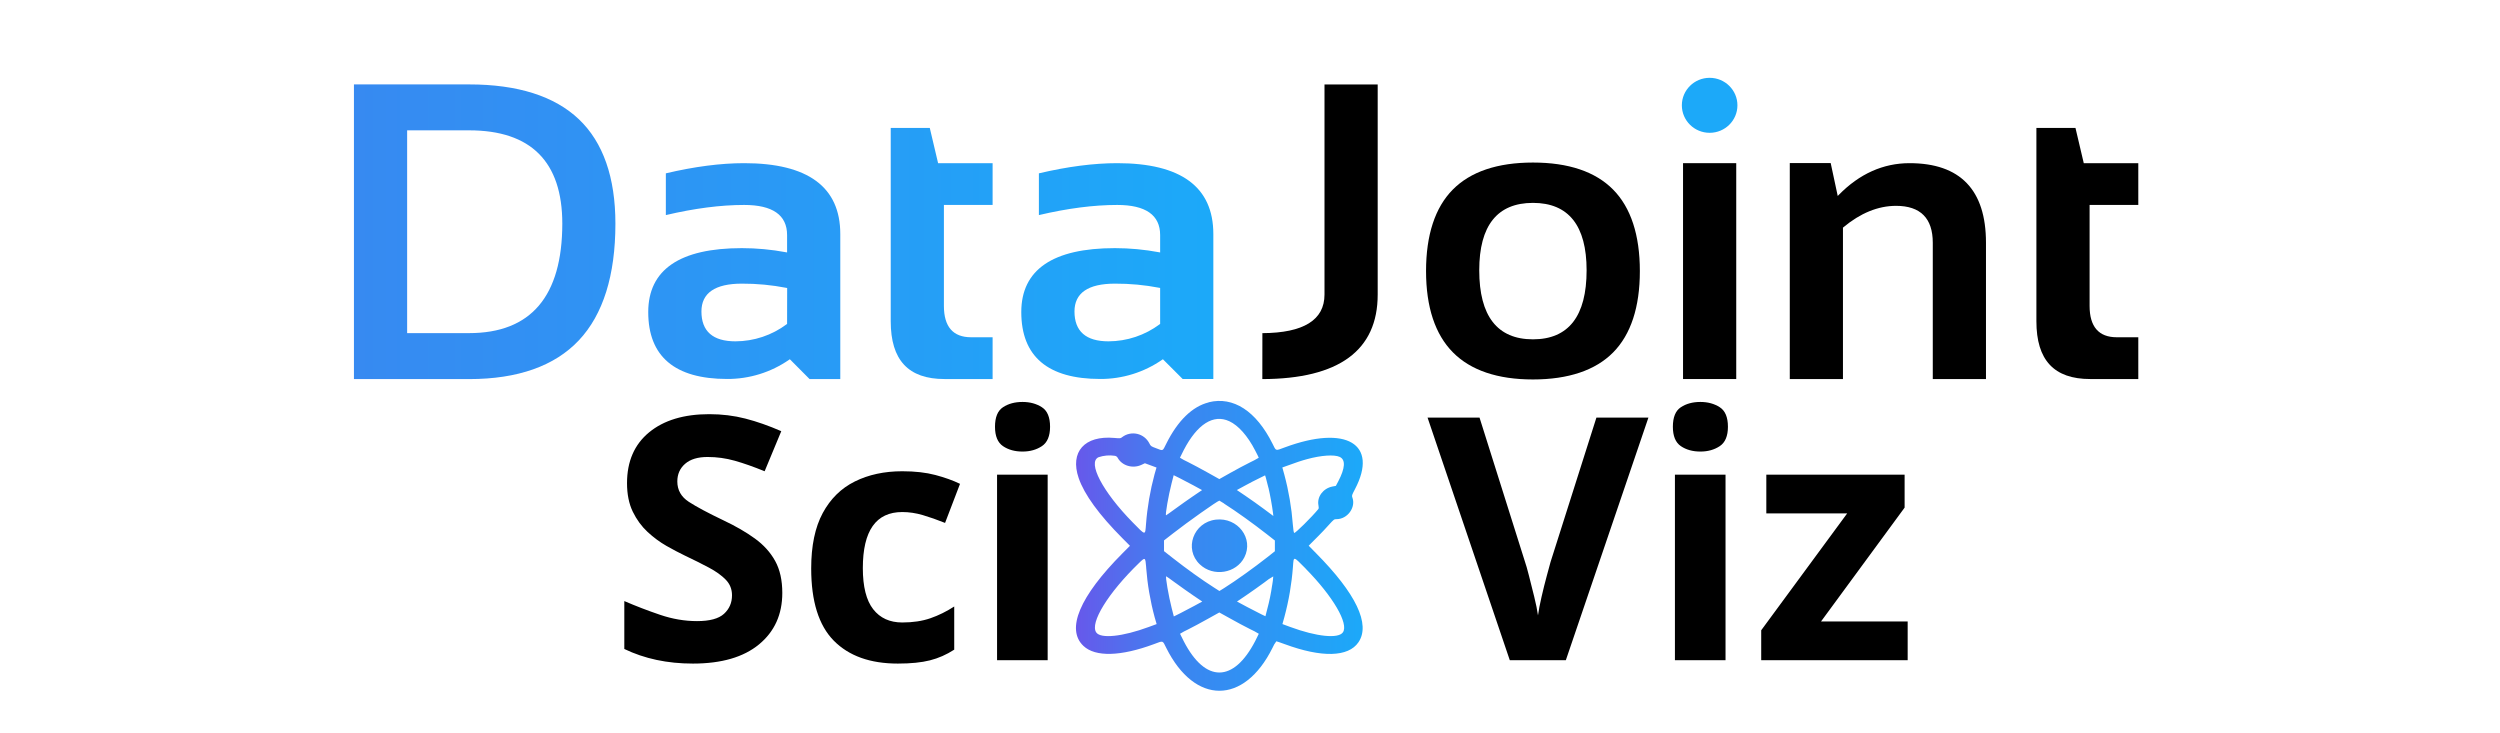
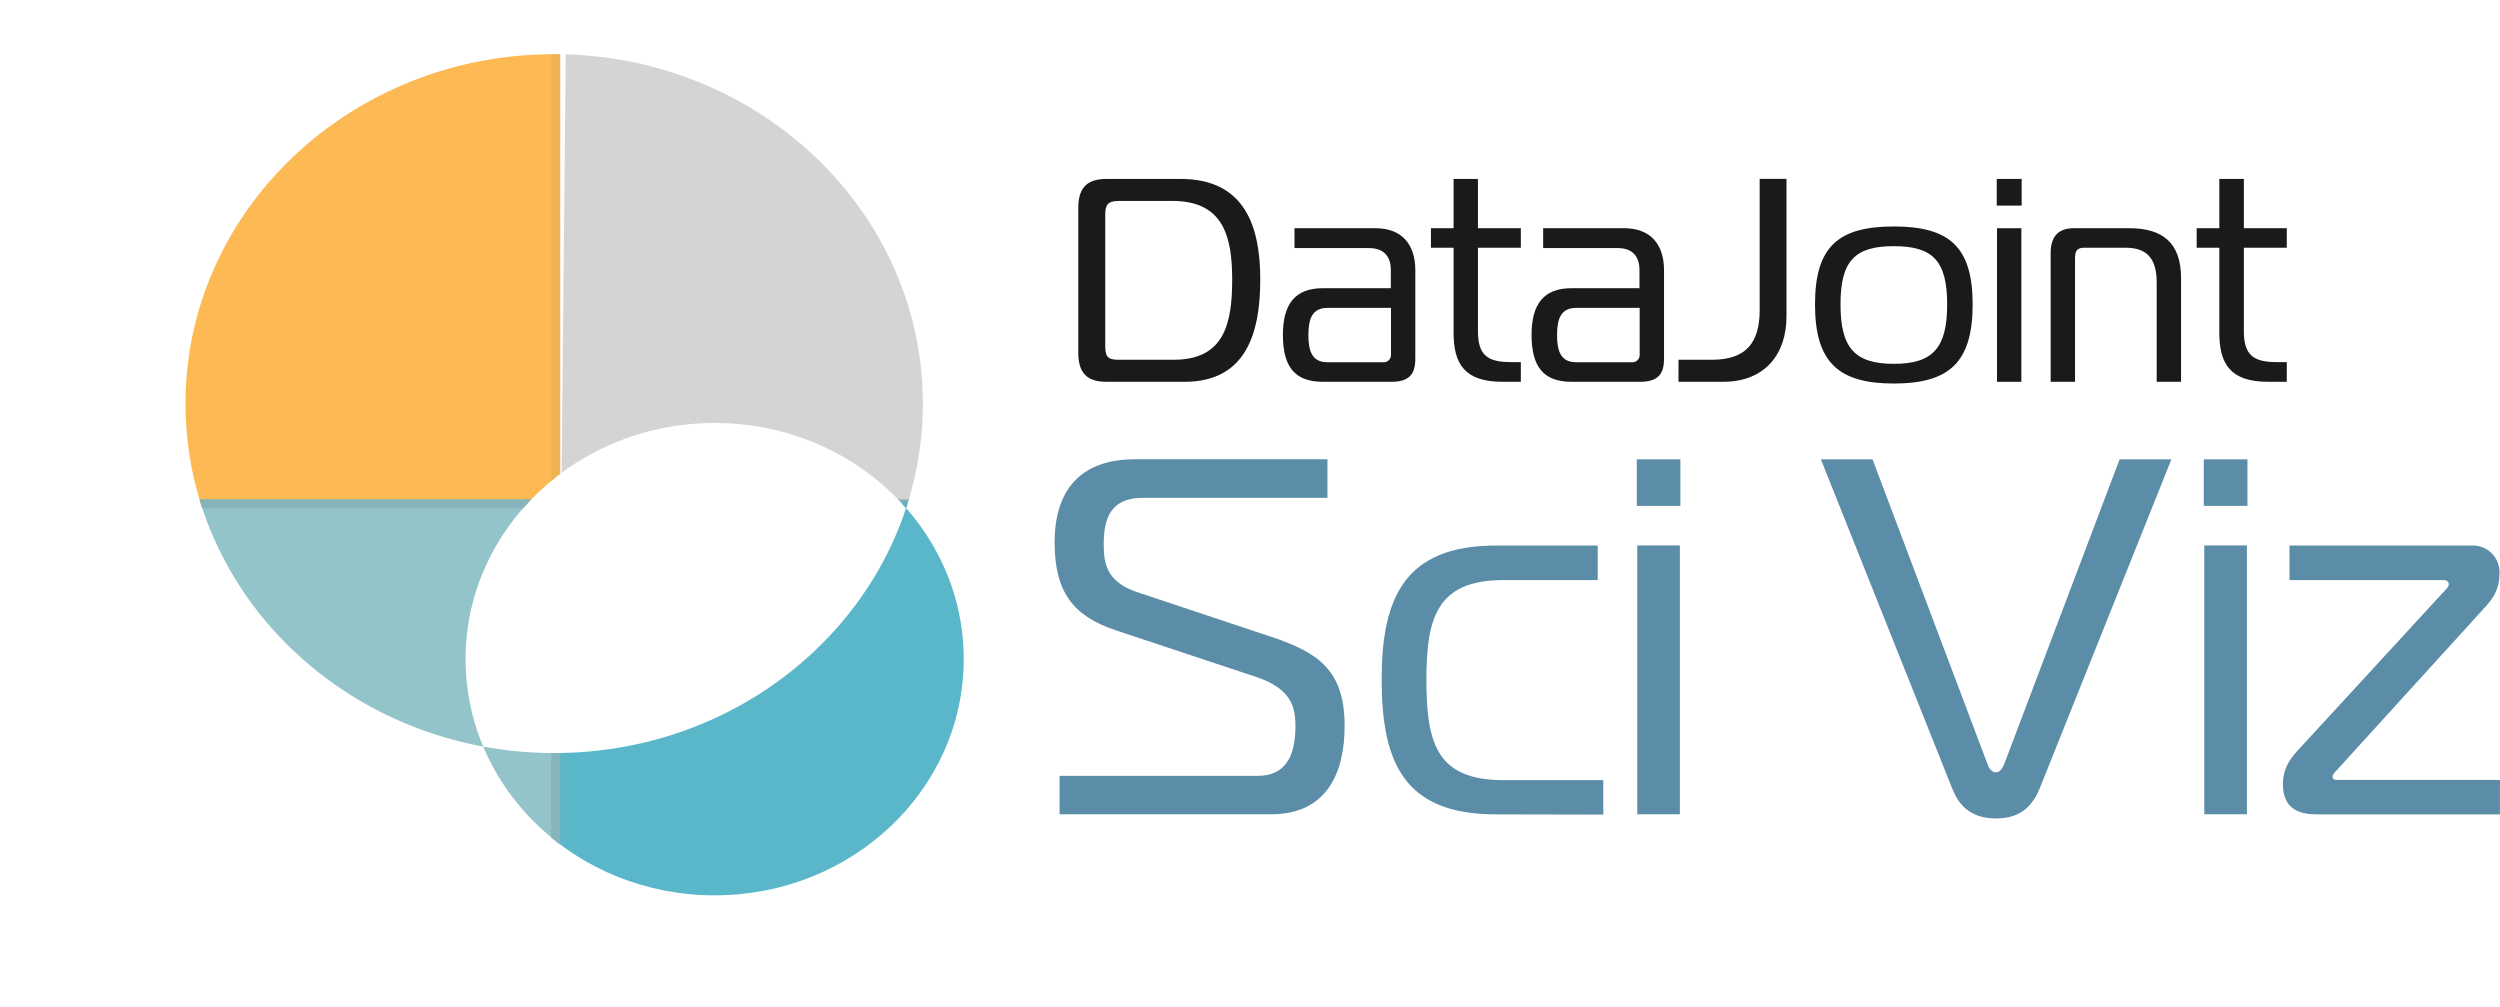
- <svg xmlns="http://www.w3.org/2000/svg" xmlns:xlink="http://www.w3.org/1999/xlink" id="Layer_1" data-name="Layer 1" viewBox="0 0 1368.52 401.17" version="1.1">
-   <defs id="defs1514">
-     <style id="style1499">.cls-1{fill:url(#linear-gradient);}.cls-2{fill:#1ca9f9;}.cls-3{fill:url(#linear-gradient-2);}.cls-4{fill:url(#linear-gradient-3);}.cls-5{fill:url(#linear-gradient-5);}.cls-6{font-size:186px;font-family:Sansation-Bold, Sansation;font-weight:700;}.cls-7{fill-rule:evenodd;fill:url(#linear-gradient-6);}</style>
-     <linearGradient id="linear-gradient" x1="316.48" y1="749.76" x2="1178.67" y2="749.76" gradientUnits="userSpaceOnUse">
-       <stop offset="0" stop-color="#6758eb" id="stop1501" />
-       <stop offset="0.17" stop-color="#526eed" id="stop1503" />
-       <stop offset="0.37" stop-color="#3b85f0" id="stop1505" />
-       <stop offset="1" stop-color="#1ca9f9" id="stop1507" />
-     </linearGradient>
-     <linearGradient id="linear-gradient-2" x1="316.48" y1="698.33" x2="1178.67" y2="698.33" xlink:href="#linear-gradient" gradientTransform="translate(-514.48,-571.48)" />
-     <linearGradient id="linear-gradient-3" x1="316.48" y1="719.88" x2="1178.67" y2="719.88" xlink:href="#linear-gradient" gradientTransform="translate(-514.48,-571.48)" />
-     <linearGradient id="linear-gradient-5" x1="316.48" y1="710.24" x2="1178.67" y2="710.24" xlink:href="#linear-gradient" gradientTransform="translate(-514.48,-571.48)" />
-     <linearGradient id="linear-gradient-6" x1="1103.46" y1="870.31" x2="1260.47" y2="870.31" xlink:href="#linear-gradient" />
-     <linearGradient xlink:href="#linear-gradient" id="linearGradient2110" x1="316.48" y1="719.88" x2="1178.67" y2="719.88" gradientTransform="translate(-514.48,-571.48)" />
+ <svg xmlns="http://www.w3.org/2000/svg" id="Layer_1" data-name="Layer 1" viewBox="0 0 552.05 222.27">
+   <defs>
+     <style>.cls-1{fill:none;}.cls-2{fill:#5b8da8;}.cls-3{fill:#1a1a1a;}.cls-4{clip-path:url(#clip-path);}.cls-5{clip-path:url(#clip-path-2);}.cls-6{fill:#fcb954;stroke:#f1b251;}.cls-6,.cls-7,.cls-8{stroke-miterlimit:10;stroke-width:2px;}.cls-7{fill:#59b7c9;stroke:#63afbd;}.cls-8{fill:#93c4ca;stroke:#86b4ba;}.cls-9{opacity:0.56;}.cls-10{fill:#b3b3b3;}</style>
+     <clipPath id="clip-path" transform="translate(4.49 4.71)">
+       <path class="cls-1" d="M117.89,7.25c-45,0-81.42,34.55-81.42,77.17s36.45,77.16,81.42,77.16S199.3,127,199.3,84.42,162.85,7.25,117.89,7.25ZM153.32,193c-30.4,0-55-23.35-55-52.16s24.63-52.15,55-52.15,55,23.35,55,52.15S183.71,193,153.32,193Z" />
+     </clipPath>
+     <clipPath id="clip-path-2" transform="translate(4.49 4.71)">
+       <ellipse class="cls-1" cx="118.8" cy="106.95" rx="105.19" ry="99.7" />
+     </clipPath>
  </defs>
-   <ellipse class="cls-2" cx="935.87" cy="57.65" rx="15.21" ry="15.05" id="ellipse1518" />
-   <path class="cls-3" d="m 256.81,46.21 h -63.06 v 161.31 h 63.06 c 26.59,0 46.8,-7.14 60.07,-21.23 13.27,-14.09 20,-35.58 20,-63.84 0,-25.31 -6.72,-44.54 -20,-57.17 C 303.6,52.65 283.41,46.21 256.81,46.21 Z m 0,136.14 h -33.94 v -111 h 33.94 c 33.81,0 51,17.18 51,51.07 -0.04,39.77 -17.19,59.93 -51,59.93 z" id="path1520" style="fill:url(#linear-gradient-2)" />
-   <path class="cls-4" d="m 407.36,89.32 c -12.81,0 -27.23,1.87 -42.87,5.57 v 22.85 c 15.63,-3.68 30,-5.55 42.87,-5.55 15.59,0 23.5,5.54 23.5,16.47 v 9.54 l -0.56,-0.11 a 132.1,132.1 0 0 0 -24.19,-2.26 c -34,0 -51.26,11.79 -51.26,35 0,24.3 14.54,36.62 43.2,36.62 a 59.08,59.08 0 0 0 34,-10.58 l 0.32,-0.22 10.81,10.87 h 16.8 V 128.1 c 0,-25.74 -17.71,-38.78 -52.62,-38.78 z m 23.5,88 -0.19,0.14 a 47.07,47.07 0 0 1 -28.08,9.39 c -12.36,0 -18.62,-5.5 -18.62,-16.35 0,-10.1 7.45,-15.23 22.14,-15.23 a 124.92,124.92 0 0 1 24.41,2.31 l 0.38,0.08 z" id="path1522" style="fill:url(#linearGradient2110)" />
-   <path class="cls-4" d="m 611.57,89.32 c -12.81,0 -27.23,1.87 -42.87,5.57 v 22.85 c 15.63,-3.68 30,-5.55 42.87,-5.55 15.59,0 23.5,5.54 23.5,16.47 v 9.54 l -0.56,-0.11 a 132.1,132.1 0 0 0 -24.19,-2.26 c -34,0 -51.26,11.79 -51.26,35 0,24.3 14.54,36.62 43.2,36.62 a 59.08,59.08 0 0 0 34,-10.58 l 0.32,-0.22 10.81,10.8 h 16.8 V 128.1 c 0,-25.74 -17.67,-38.78 -52.62,-38.78 z m 23.5,88 -0.19,0.14 a 47.07,47.07 0 0 1 -28.08,9.39 c -12.36,0 -18.62,-5.5 -18.62,-16.35 0,-10.1 7.45,-15.23 22.14,-15.23 a 124.92,124.92 0 0 1 24.37,2.28 l 0.38,0.08 z" id="path1524" style="fill:url(#linear-gradient-3)" />
-   <path class="cls-5" d="m 508.97,70.03 h -21.38 v 105.83 c 0,21.28 9.64,31.63 29.47,31.63 h 26.3 v -22.87 h -11.77 c -9.88,0 -14.89,-5.77 -14.89,-17.16 v -55.27 h 26.66 V 89.32 h -29.84 z" id="path1526" style="fill:url(#linear-gradient-5)" />
-   <path d="m 691.01,207.52 c 41.9,-0.11 63.15,-15.68 63.15,-46.27 v -115 h -29.12 v 115 c 0,13.92 -11.45,21 -34,21.12 z" id="path1528" />
-   <path d="m 839.15,88.98 c -19.44,0 -34.21,5 -43.91,14.83 -9.7,9.83 -14.61,24.85 -14.61,44.59 0,19.74 5,34.69 14.73,44.51 9.73,9.82 24.43,14.81 43.79,14.81 19.36,0 34.22,-5 43.91,-14.81 9.69,-9.81 14.61,-24.8 14.61,-44.51 0,-19.71 -4.91,-34.74 -14.61,-44.59 -9.7,-9.85 -24.47,-14.83 -43.91,-14.83 z m 0,96.77 c -19.51,0 -29.4,-12.72 -29.4,-37.8 0,-24.48 9.89,-36.89 29.4,-36.89 19.51,0 29.37,12.46 29.37,36.89 0,25.08 -9.86,37.8 -29.37,37.8 z" id="path1530" />
-   <rect x="921.31" y="89.32" width="29.12" height="118.17" id="rect1532" />
-   <path d="m 1045.29,89.32 c -14.4,0 -27.41,5.83 -38.69,17.33 l -0.61,0.63 -3.85,-18 h -22.4 v 118.24 h 29.11 v -82.9 l 0.17,-0.15 c 9.35,-7.82 19.07,-11.79 28.9,-11.79 13.34,0 20.1,6.8 20.1,20.21 v 74.63 h 29.12 v -74.66 c 0,-28.89 -14.08,-43.54 -41.85,-43.54 z" id="path1534" />
-   <path d="M 1170.52,112.19 V 89.32 h -29.85 l -4.54,-19.29 h -21.39 v 105.83 c 0,21.29 9.65,31.63 29.48,31.63 h 26.3 v -22.87 h -11.78 c -9.87,0 -14.88,-5.77 -14.88,-17.16 v -55.27 z" id="path1536" />
-   <text class="cls-6" id="text1540" x="333.19" y="361.39">
-     <tspan xml:space="preserve" id="tspan1538">Sci    Viz</tspan>
-   </text>
-   <g id="svgg" transform="translate(-198)">
-     <path id="path0" class="cls-7" d="m 1176.12,791.75 c -8.9,2.21 -16.95,10 -23.22,22.63 -2.08,4.17 -1.6,4 -5.47,2.5 -3,-1.11 -3,-1.17 -3.79,-2.71 a 9.94,9.94 0 0 0 -14.88,-3.4 c -0.91,0.73 -1,0.74 -4.26,0.44 -16.35,-1.47 -24.45,7.63 -19.55,21.95 3.07,9 11.16,20.1 24,33 l 4.08,4.1 -4.08,4.09 c -23.47,23.59 -31.07,41.6 -21.38,50.72 6.51,6.14 20.38,5.77 38.62,-1 5.25,-1.95 4.6,-2.15 6.71,2.08 15.6,31.28 42.6,31.28 58.14,0 a 16.74,16.74 0 0 1 2.12,-3.62 c 0.18,0 2.24,0.7 4.57,1.56 20.27,7.48 34.81,7.12 40.36,-1 6.74,-9.87 -1.29,-26.71 -23.29,-48.88 l -3.93,-4 1.27,-1.29 c 0.7,-0.72 2.53,-2.55 4.07,-4.08 1.54,-1.53 4.08,-4.21 5.66,-6 2.81,-3.09 2.91,-3.17 4.26,-3.17 6,0 10.7,-6.49 8.62,-11.93 -0.35,-0.93 -0.25,-1.25 1.46,-4.5 13,-24.75 -4.84,-35.35 -38.45,-22.85 -5.27,1.95 -4.61,2.15 -6.72,-2.07 -8.89,-17.81 -21.47,-26 -34.92,-22.63 m 11.27,10.36 c 5,2.33 10.06,8 14.21,16.09 1.06,2 1.93,3.81 1.93,3.91 a 47.49,47.49 0 0 1 -4.8,2.56 c -2.65,1.3 -7.5,3.9 -10.78,5.75 l -6,3.38 -6.45,-3.61 c -3.55,-2 -8.4,-4.57 -10.78,-5.76 a 36.64,36.64 0 0 1 -4.33,-2.33 c 0,-0.1 0.94,-2 2.1,-4.22 7.35,-14.16 16.24,-19.79 24.88,-15.77 M 1124.78,821 a 2.08,2.08 0 0 1 1.52,1.08 c 2.37,4.34 8.22,6.09 13,3.87 l 1.91,-0.89 3.17,1.17 3.18,1.18 -1.08,3.73 a 147.32,147.32 0 0 0 -4.66,27.19 c -0.5,6.41 -0.07,6.46 -7.27,-0.87 -16.5,-16.8 -24.94,-32.9 -18.71,-35.7 a 19.16,19.16 0 0 1 9,-0.76 m 123,0.6 c 3.33,1.51 3,6.16 -0.8,13.41 l -1.3,2.44 -1.89,0.36 c -5.09,1 -8.56,5.67 -7.63,10.35 0.21,1.1 0.19,1.68 -0.08,2 -3.59,4.39 -12.69,13.38 -13.2,13.05 -0.27,-0.17 -0.53,-1.76 -0.75,-4.56 a 147.82,147.82 0 0 0 -4.67,-27.39 l -1.08,-3.88 1.33,-0.48 c 6.8,-2.48 8.87,-3.17 12.35,-4.12 7.61,-2.07 14.72,-2.55 17.72,-1.19 m -79.64,15.82 4.3,2.35 -4.79,3.24 c -2.63,1.78 -7,4.89 -9.75,6.9 -2.75,2.01 -5.05,3.66 -5.17,3.66 -0.56,0 1.31,-10.88 3,-17.39 l 1.17,-4.57 3.48,1.73 c 1.92,0.95 5.42,2.79 7.78,4.08 m 40.61,1 c 0.94,4 2,9.91 2.48,13.71 l 0.22,1.82 -5.19,-3.86 c -2.85,-2.12 -7.34,-5.31 -10,-7.1 l -4.8,-3.25 4.36,-2.37 c 2.39,-1.31 5.87,-3.13 7.73,-4 l 3.37,-1.67 0.41,1.3 c 0.23,0.71 0.86,3.17 1.4,5.47 m -24.24,8.71 c 6.6,4.2 15.81,10.8 23.65,16.94 l 4.14,3.25 v 5.87 l -4,3.17 c -7.55,5.93 -17.15,12.81 -23.78,17 l -2.58,1.6 -3,-1.92 c -6.47,-4.11 -14.79,-10.07 -22.53,-16.13 l -4.8,-3.77 v -5.87 l 5,-3.89 c 8,-6.25 24.2,-17.71 25.31,-17.89 0,0 1.23,0.71 2.61,1.59 m -4.5,8.81 c -12.36,1.39 -17.65,16.13 -8.8,24.5 7.35,7 19.92,4.95 24.39,-3.91 5.2,-10.28 -3.63,-21.95 -15.59,-20.59 m -38.2,26.23 a 146.68,146.68 0 0 0 4.66,27.22 l 1.08,3.73 -4.27,1.57 c -14.38,5.31 -26.34,6.56 -28.79,3 -3.6,-5.19 6.52,-21.63 23.35,-37.93 3.49,-3.39 3.52,-3.37 4,2.4 m 87.28,0.61 c 15,15.23 23.68,30.13 20.4,34.86 -2.49,3.61 -14.38,2.4 -28.84,-2.94 l -4.27,-1.58 1.08,-3.88 a 147.31,147.31 0 0 0 4.67,-27.37 c 0.47,-6.08 0,-6.13 7,0.91 m -18.37,9 a 108.52,108.52 0 0 1 -2.68,13.12 l -1,3.93 -2,-0.94 c -1.1,-0.52 -4.6,-2.34 -7.78,-4 l -5.79,-3.1 5.14,-3.48 c 2.82,-1.92 7.26,-5.08 9.87,-7 a 30.83,30.83 0 0 1 4.84,-3.28 42.72,42.72 0 0 1 -0.59,4.82 m -52.82,-1.2 c 2.73,2 7.12,5.12 9.75,6.9 l 4.79,3.24 -4.3,2.34 c -2.36,1.29 -5.86,3.13 -7.78,4.09 l -3.48,1.73 -1.17,-4.57 c -1.67,-6.51 -3.54,-17.4 -3,-17.4 0.12,0 2.45,1.65 5.17,3.67 M 1188,910.1 c 3.27,1.86 8.11,4.44 10.76,5.75 a 47.49,47.49 0 0 1 4.8,2.56 c 0,0.09 -0.87,1.85 -1.93,3.91 -11.86,22.95 -27.28,23.08 -39.09,0.31 -1.16,-2.22 -2.1,-4.12 -2.1,-4.22 a 38.43,38.43 0 0 1 4.33,-2.33 c 2.38,-1.18 7.19,-3.76 10.7,-5.73 3.51,-1.97 6.41,-3.59 6.47,-3.6 0.06,-0.01 2.78,1.5 6.06,3.35" transform="translate(-316.48,-571.48)" style="fill:url(#linear-gradient-6)" />
+   <path class="cls-2" d="M229.49,166.61h43.79c5.94,0,8.29-4.14,8.29-11,0-4.14-.9-8.28-8.74-10.86l-31-10.3c-9.41-3.14-13.44-8.52-13.44-19.38,0-11.2,5.37-18.37,17.81-18.37h42.44v8.51H248.08c-5.94,0-8.85,2.8-8.85,10.08,0,4.26.45,8.4,7.39,10.76l29.57,9.85c10.42,3.47,16.24,7.39,16.24,19.71,0,10.64-4.14,19.49-16.24,19.49h-46.7Z" transform="translate(4.49 4.71)" />
+   <path class="cls-2" d="M325.81,175.12c-20.16,0-25.2-11.31-25.2-29.79,0-17.92,5-29.57,25.2-29.57h22.51v7.62H327.49c-14.79,0-17,8.51-17,22,0,14,2.24,22.18,17,22.18h22.06v7.61Z" transform="translate(4.49 4.71)" />
+   <path class="cls-2" d="M356.94,107V96.72h9.63V107Zm.11,8.73h9.41v59.36h-9.41Z" transform="translate(4.49 4.71)" />
+   <path class="cls-2" d="M434.44,164.15c.34,1,1,1.68,1.8,1.68s1.34-.68,1.79-1.68l25.53-67.43H475l-29,72.47c-1.34,3.24-3.58,6.83-9.74,6.83s-8.52-3.59-9.75-6.83L397.6,96.72H409Z" transform="translate(4.49 4.71)" />
+   <path class="cls-2" d="M482.15,107V96.72h9.64V107Zm.11,8.73h9.41v59.36h-9.41Z" transform="translate(4.49 4.71)" />
+   <path class="cls-2" d="M507.13,175.12c-2.91,0-7.51-.56-7.51-6.61,0-4.59,2.69-6.83,4.82-9.18l30.91-33.6c.56-.56.9-.9.9-1.46s-.56-.89-1.12-.89H501.08v-7.62h40.21a5.87,5.87,0,0,1,6.16,6.16c0,4.48-2.47,6.61-4.26,8.63L511.5,165.38c-.45.45-.9.89-.9,1.45s.45.68,1,.68h35.95v7.61Z" transform="translate(4.49 4.71)" />
+   <path class="cls-3" d="M239.89,79.6c-3.91,0-6.27-1.54-6.27-6.34V41.14c0-4.8,2.36-6.34,6.27-6.34h16.32c14.33,0,17.59,10.69,17.59,22.21S270.86,79.6,257.1,79.6Zm2.62-39.94c-2.37,0-2.94.9-2.94,3v29c0,2.37.51,3.07,2.94,3.07h12.22c11.2,0,12.87-8.12,12.87-17.72s-2-17.35-13.19-17.35Z" transform="translate(4.49 4.71)" />
+   <path class="cls-3" d="M299.21,45.68c6,0,8.83,3.71,8.83,9.28V74.48c0,3.45-1.34,5.12-5.31,5.12h-15.1c-6.21,0-8.83-3.33-8.83-10.37,0-6.72,2.62-10.3,8.83-10.3h15v-4c0-2.87-1.41-4.86-4.8-4.86H281.36V45.68Zm-10.56,17.6c-3.32,0-4.22,2.3-4.22,6s.9,6,4.22,6h12.23a1.61,1.61,0,0,0,1.79-1.73V63.28Z" transform="translate(4.49 4.71)" />
+   <path class="cls-3" d="M327.31,79.6c-8.45,0-10.82-4-10.82-10.88V50h-5V45.68h5V34.8h5.38V45.68h9.47V50h-9.47V68.4c0,5.25,2.05,6.85,7.23,6.85h2.24V79.6Z" transform="translate(4.49 4.71)" />
+   <path class="cls-3" d="M354.12,45.68c6,0,8.84,3.71,8.84,9.28V74.48c0,3.45-1.35,5.12-5.32,5.12h-15.1c-6.21,0-8.83-3.33-8.83-10.37,0-6.72,2.62-10.3,8.83-10.3h15v-4c0-2.87-1.41-4.86-4.8-4.86H336.27V45.68Zm-10.55,17.6c-3.33,0-4.23,2.3-4.23,6s.9,6,4.23,6h12.22a1.61,1.61,0,0,0,1.79-1.73V63.28Z" transform="translate(4.49 4.71)" />
+   <path class="cls-3" d="M366.16,74.73h7.42c7.49,0,10.5-3.77,10.5-10.94v-29H390V65.2c0,8.19-4.67,14.4-14,14.4h-9.85Z" transform="translate(4.49 4.71)" />
+   <path class="cls-3" d="M431.11,62.51c0,12.86-5.24,17.47-17.4,17.47S396.3,75.37,396.3,62.51s5.25-17.21,17.41-17.21S431.11,49.71,431.11,62.51Zm-17.4,13.12c8.64,0,11.77-3.52,11.77-13.12s-3.13-12.86-11.77-12.86-11.78,3.26-11.78,12.86S405.07,75.63,413.71,75.63Z" transform="translate(4.49 4.71)" />
+   <path class="cls-3" d="M436.43,40.69V34.8h5.5v5.89Zm.06,5h5.38V79.6h-5.38Z" transform="translate(4.49 4.71)" />
+   <path class="cls-3" d="M448.33,51.25c0-3.52,1.47-5.57,5.18-5.57h12.16c7.36,0,11.46,3.2,11.46,11V79.6h-5.38V57.65C471.75,53,470.09,50,465,50h-9.28c-1.28,0-2,.45-2,2.18V79.6h-5.38Z" transform="translate(4.49 4.71)" />
+   <path class="cls-3" d="M496.39,79.6c-8.44,0-10.81-4-10.81-10.88V50h-5V45.68h5V34.8H491V45.68h9.48V50H491V68.4c0,5.25,2.05,6.85,7.23,6.85h2.25V79.6Z" transform="translate(4.49 4.71)" />
+   <g class="cls-4">
+     <g class="cls-5">
+       <rect class="cls-6" x="1" y="1.21" width="121.72" height="110.03" />
+       <rect class="cls-7" x="122.72" y="111.24" width="121.72" height="110.03" />
+       <rect class="cls-8" x="1" y="111.24" width="121.72" height="110.03" />
+       <g class="cls-9">
+         <polygon class="cls-10" points="124.98 109.03 126.05 1.01 245.76 1.97 244.69 110 124.98 109.03" />
+         <path class="cls-10" d="M122.55-2.7l117.71,1-1,106-117.71-1,1-106m-2-2-1.08,110,121.71,1,1.08-110-121.71-1Z" transform="translate(4.49 4.71)" />
+       </g>
+     </g>
  </g>
</svg>
